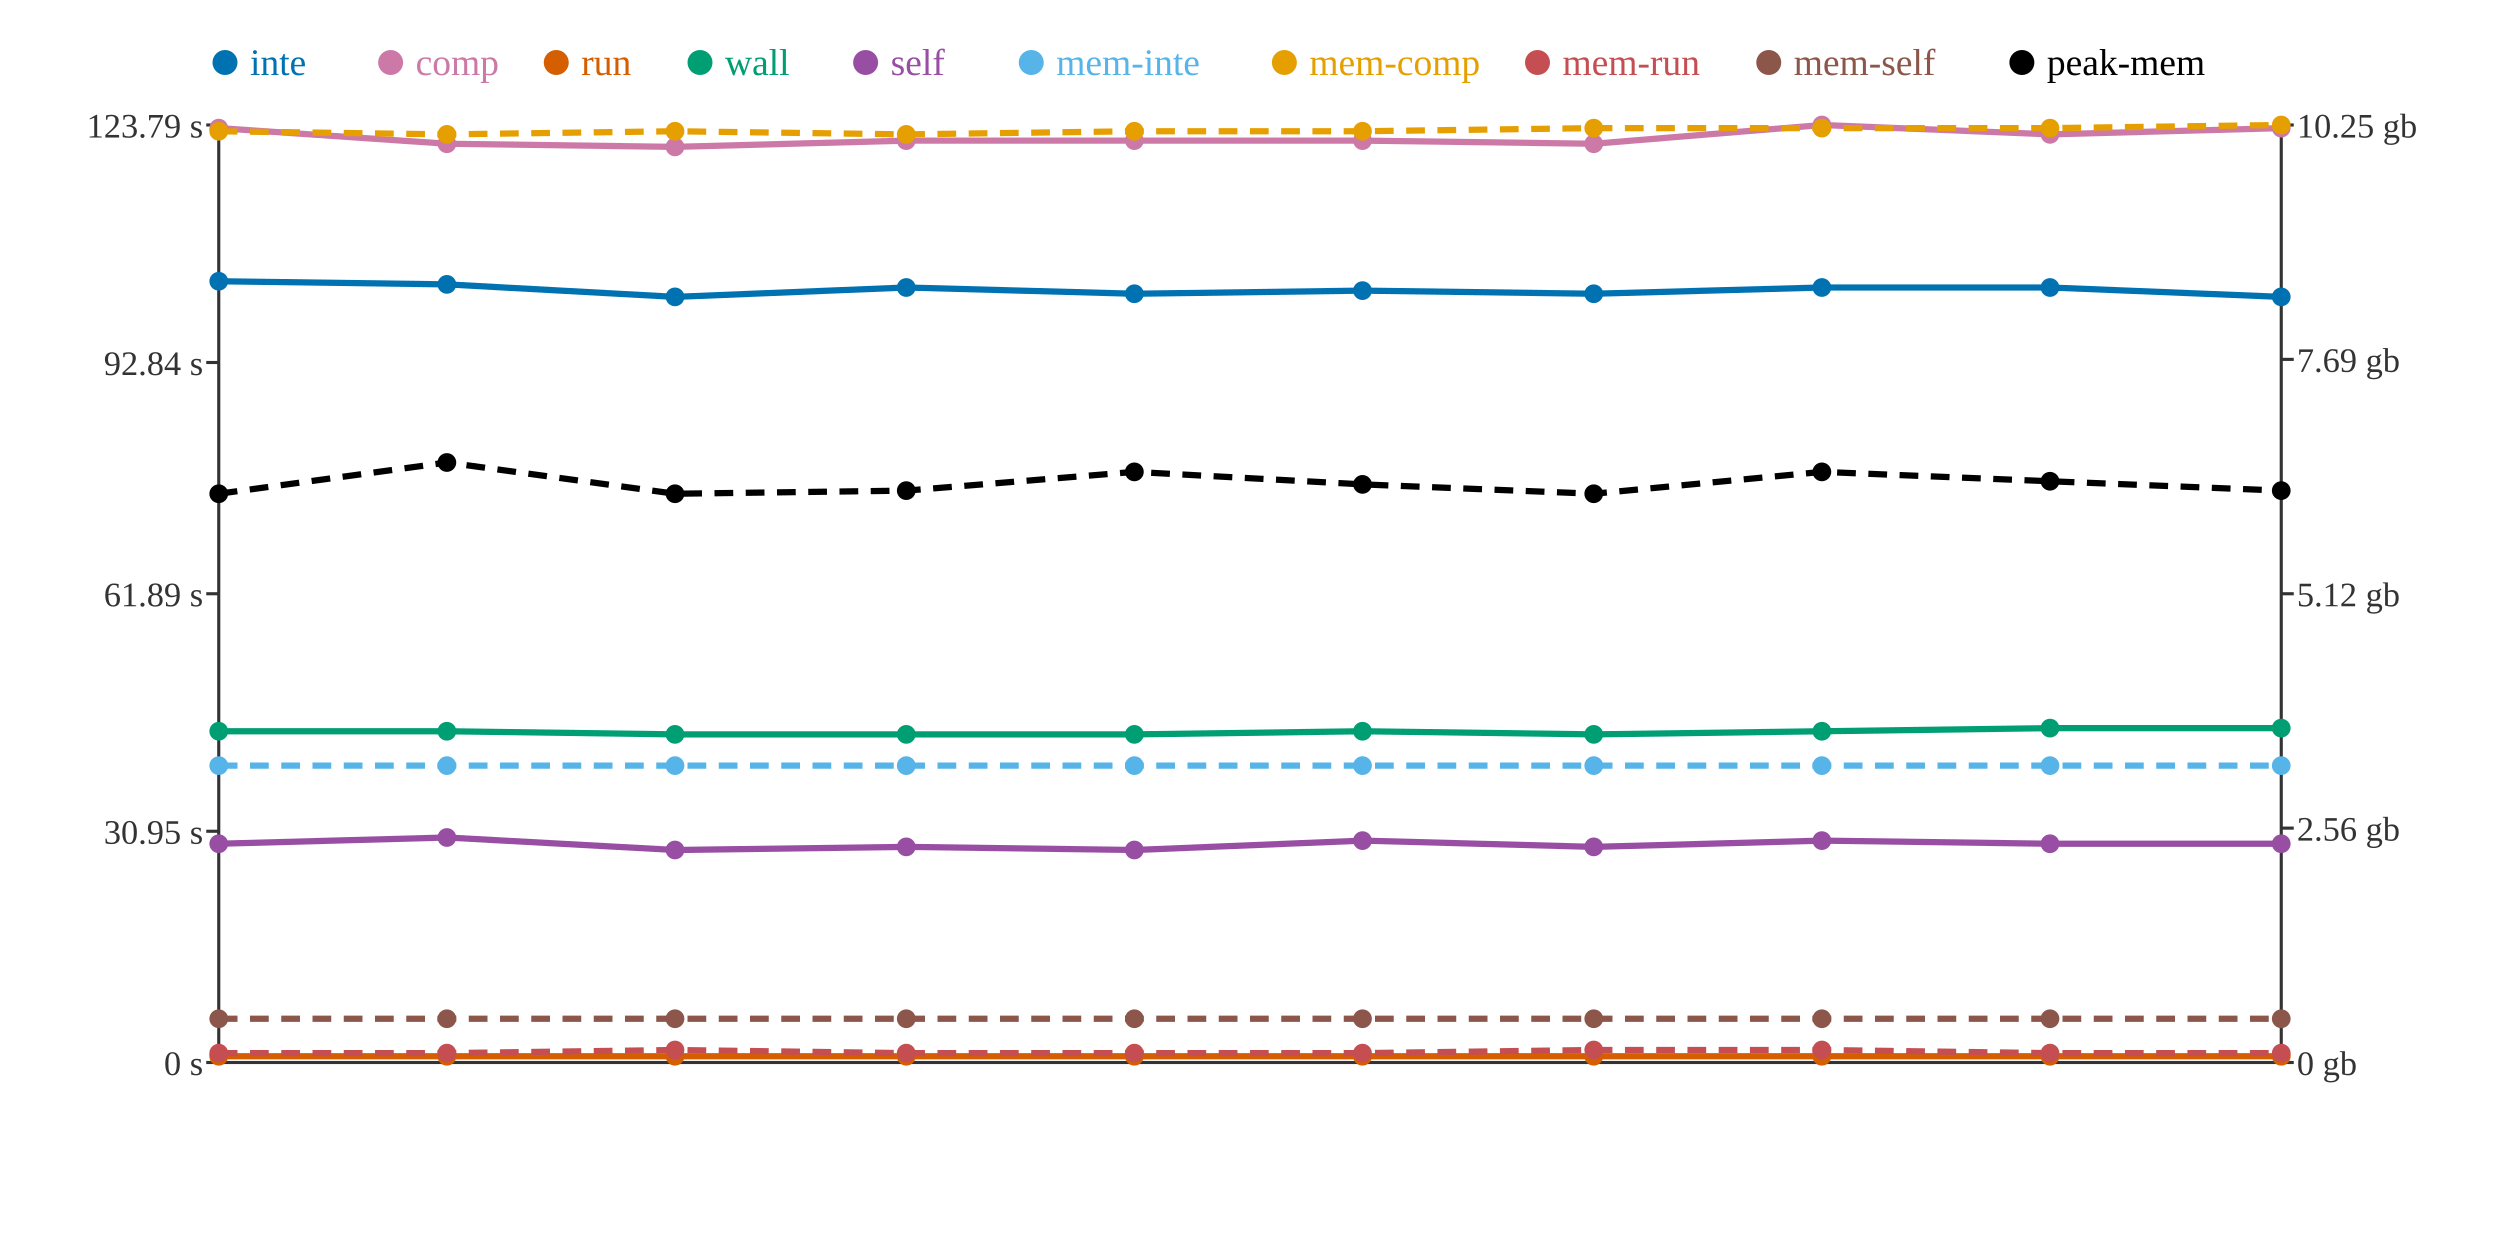
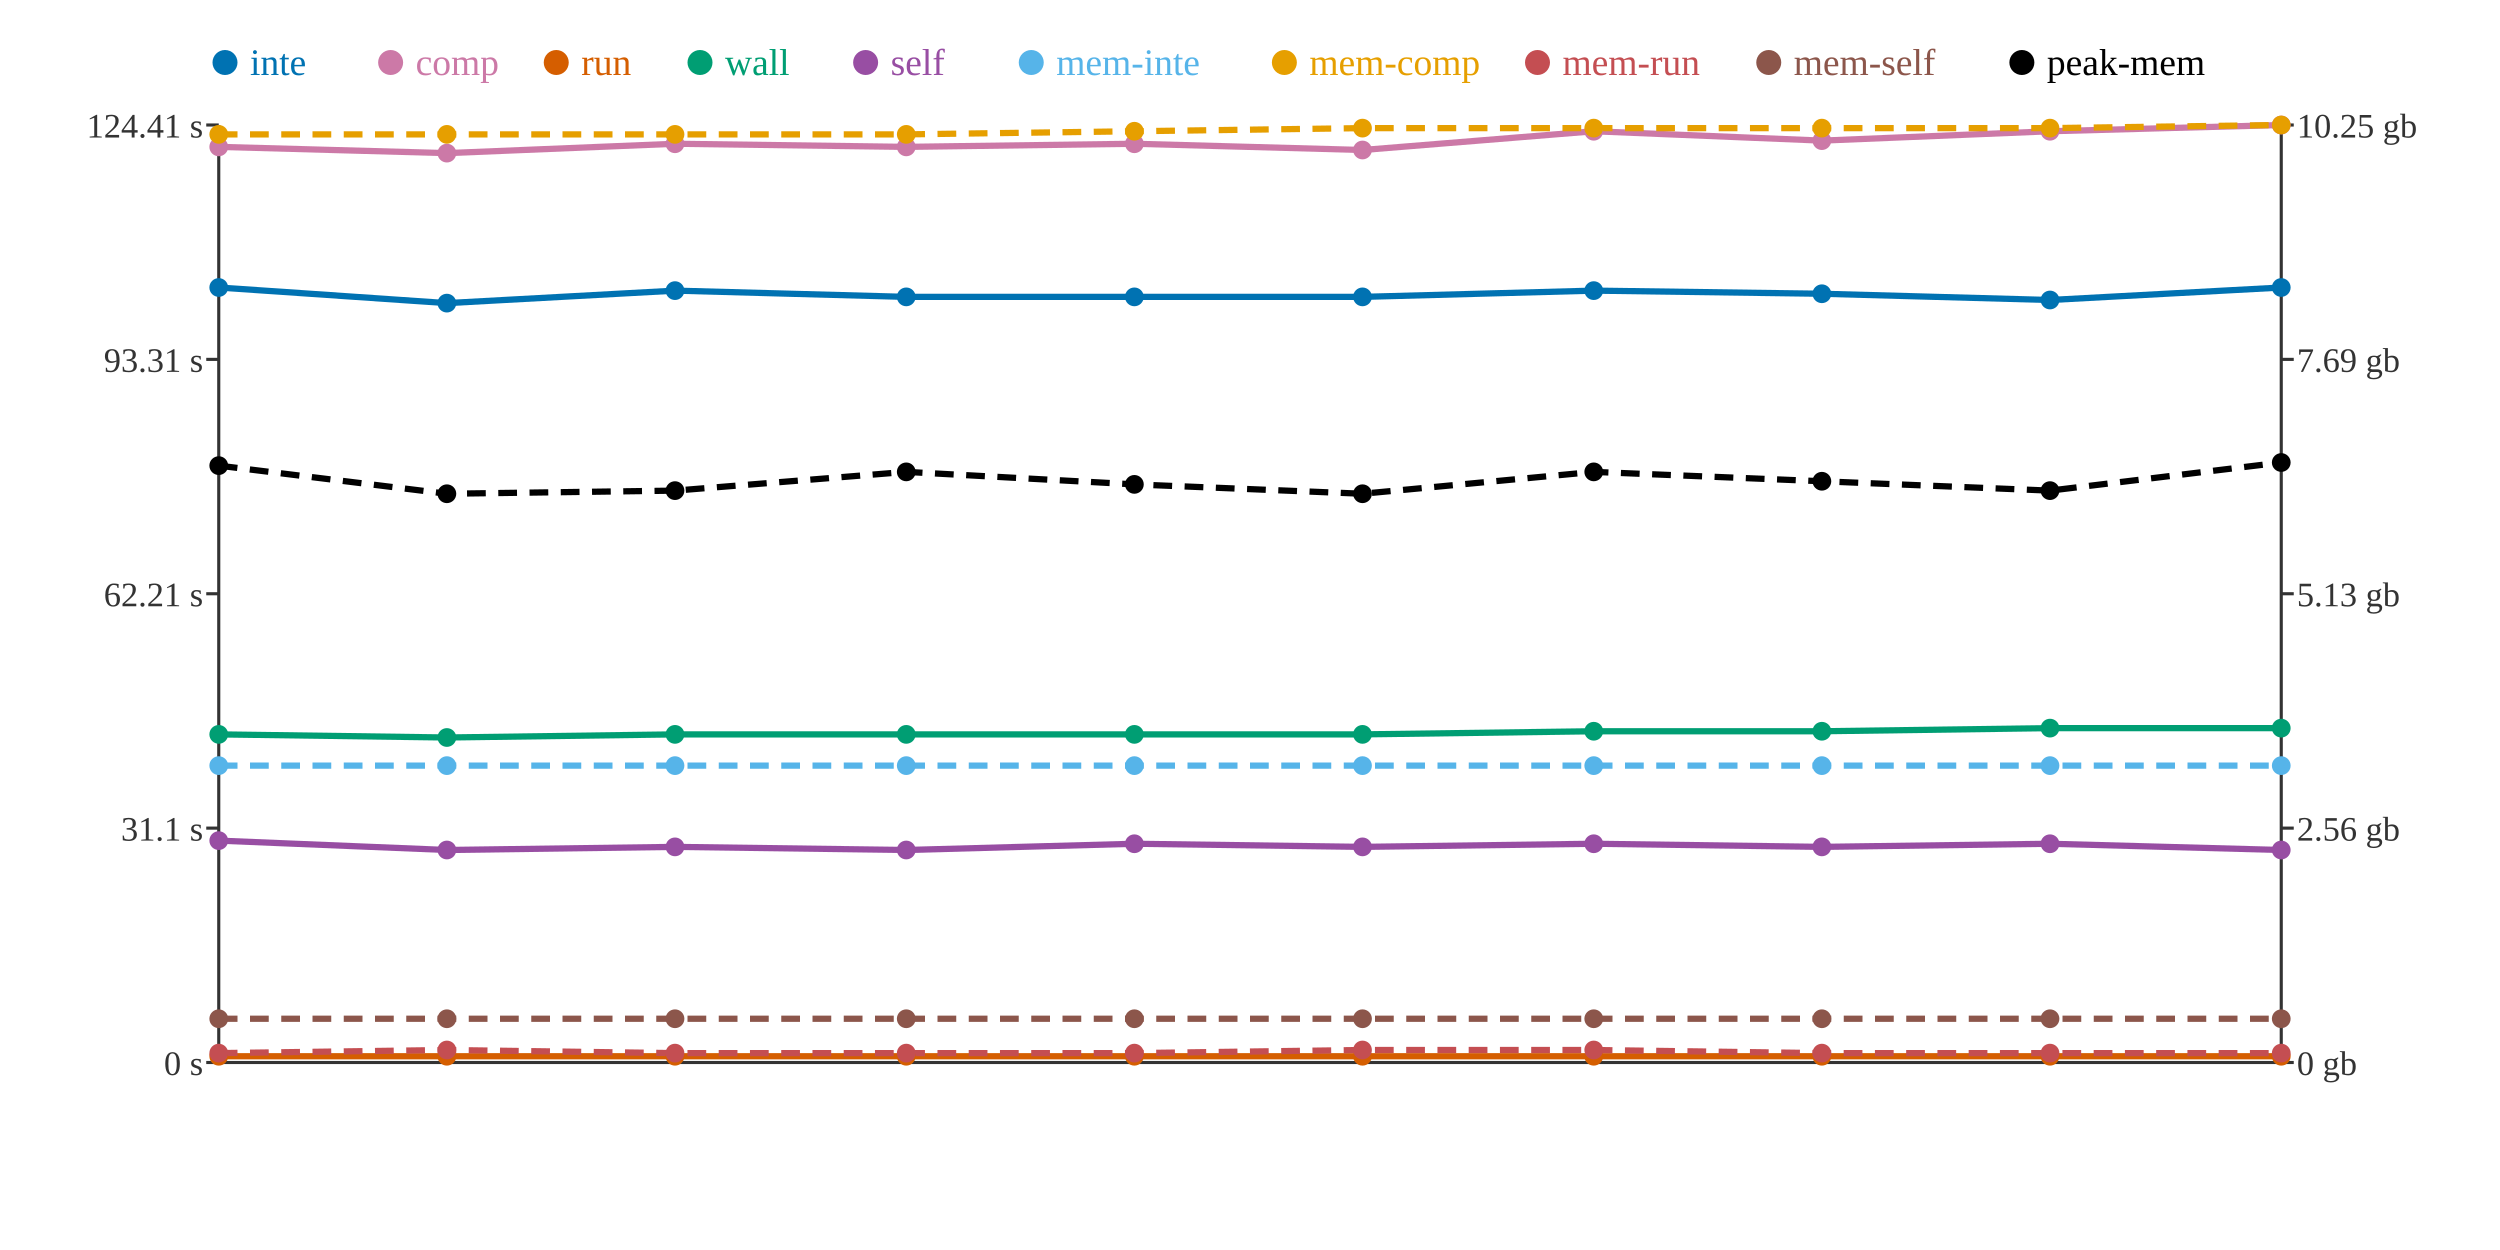
<svg xmlns="http://www.w3.org/2000/svg" width="800" height="400">
  <rect width="800" height="400" fill="white" />
  <line x1="70" y1="40" x2="70" y2="340" stroke="#333" stroke-width="1" />
  <line x1="70" y1="340" x2="730" y2="340" stroke="#333" stroke-width="1" />
  <line x1="730" y1="40" x2="730" y2="340" stroke="#333" stroke-width="1" />
  <line x1="66" y1="340" x2="70" y2="340" stroke="#333" stroke-width="1" />
  <text x="65" y="344" text-anchor="end" font-size="11" fill="#333">0 s</text>
-   <line x1="66" y1="266" x2="70" y2="266" stroke="#333" stroke-width="1" />
-   <text x="65" y="270" text-anchor="end" font-size="11" fill="#333">30.95 s</text>
+   <line x1="66" y1="265" x2="70" y2="265" stroke="#333" stroke-width="1" />
+   <text x="65" y="269" text-anchor="end" font-size="11" fill="#333">31.1 s</text>
  <line x1="66" y1="190" x2="70" y2="190" stroke="#333" stroke-width="1" />
-   <text x="65" y="194" text-anchor="end" font-size="11" fill="#333">61.89 s</text>
-   <line x1="66" y1="116" x2="70" y2="116" stroke="#333" stroke-width="1" />
-   <text x="65" y="120" text-anchor="end" font-size="11" fill="#333">92.84 s</text>
+   <text x="65" y="194" text-anchor="end" font-size="11" fill="#333">62.21 s</text>
+   <line x1="66" y1="115" x2="70" y2="115" stroke="#333" stroke-width="1" />
+   <text x="65" y="119" text-anchor="end" font-size="11" fill="#333">93.31 s</text>
  <line x1="66" y1="40" x2="70" y2="40" stroke="#333" stroke-width="1" />
-   <text x="65" y="44" text-anchor="end" font-size="11" fill="#333">123.79 s</text>
+   <text x="65" y="44" text-anchor="end" font-size="11" fill="#333">124.41 s</text>
  <line x1="730" y1="340" x2="734" y2="340" stroke="#333" stroke-width="1" />
  <text x="735" y="344" text-anchor="start" font-size="11" fill="#333">0 gb</text>
  <line x1="730" y1="265" x2="734" y2="265" stroke="#333" stroke-width="1" />
  <text x="735" y="269" text-anchor="start" font-size="11" fill="#333">2.56 gb</text>
  <line x1="730" y1="190" x2="734" y2="190" stroke="#333" stroke-width="1" />
-   <text x="735" y="194" text-anchor="start" font-size="11" fill="#333">5.12 gb</text>
+   <text x="735" y="194" text-anchor="start" font-size="11" fill="#333">5.13 gb</text>
  <line x1="730" y1="115" x2="734" y2="115" stroke="#333" stroke-width="1" />
  <text x="735" y="119" text-anchor="start" font-size="11" fill="#333">7.69 gb</text>
  <line x1="730" y1="40" x2="734" y2="40" stroke="#333" stroke-width="1" />
  <text x="735" y="44" text-anchor="start" font-size="11" fill="#333">10.25 gb</text>
-   <polyline points="70,90 143,91 216,95 290,92 363,94 436,93 510,94 583,92 656,92 730,95" fill="none" stroke="#0072B2" stroke-width="2" />
-   <polyline points="70,41 143,46 216,47 290,45 363,45 436,45 510,46 583,40 656,43 730,41" fill="none" stroke="#CC79A7" stroke-width="2" />
+   <polyline points="70,92 143,97 216,93 290,95 363,95 436,95 510,93 583,94 656,96 730,92" fill="none" stroke="#0072B2" stroke-width="2" />
+   <polyline points="70,47 143,49 216,46 290,47 363,46 436,48 510,42 583,45 656,42 730,40" fill="none" stroke="#CC79A7" stroke-width="2" />
  <polyline points="70,338 143,338 216,338 290,338 363,338 436,338 510,338 583,338 656,338 730,338" fill="none" stroke="#D55E00" stroke-width="2" />
-   <polyline points="70,234 143,234 216,235 290,235 363,235 436,234 510,235 583,234 656,233 730,233" fill="none" stroke="#009E73" stroke-width="2" />
-   <polyline points="70,270 143,268 216,272 290,271 363,272 436,269 510,271 583,269 656,270 730,270" fill="none" stroke="#984EA3" stroke-width="2" />
+   <polyline points="70,235 143,236 216,235 290,235 363,235 436,235 510,234 583,234 656,233 730,233" fill="none" stroke="#009E73" stroke-width="2" />
+   <polyline points="70,269 143,272 216,271 290,272 363,270 436,271 510,270 583,271 656,270 730,272" fill="none" stroke="#984EA3" stroke-width="2" />
  <polyline points="70,245 143,245 216,245 290,245 363,245 436,245 510,245 583,245 656,245 730,245" fill="none" stroke="#56B4E9" stroke-width="2" stroke-dasharray="6 4" />
-   <polyline points="70,42 143,43 216,42 290,43 363,42 436,42 510,41 583,41 656,41 730,40" fill="none" stroke="#E69F00" stroke-width="2" stroke-dasharray="6 4" />
-   <polyline points="70,337 143,337 216,336 290,337 363,337 436,337 510,336 583,336 656,337 730,337" fill="none" stroke="#C44E52" stroke-width="2" stroke-dasharray="6 4" />
+   <polyline points="70,43 143,43 216,43 290,43 363,42 436,41 510,41 583,41 656,41 730,40" fill="none" stroke="#E69F00" stroke-width="2" stroke-dasharray="6 4" />
+   <polyline points="70,337 143,336 216,337 290,337 363,337 436,336 510,336 583,337 656,337 730,337" fill="none" stroke="#C44E52" stroke-width="2" stroke-dasharray="6 4" />
  <polyline points="70,326 143,326 216,326 290,326 363,326 436,326 510,326 583,326 656,326 730,326" fill="none" stroke="#8C564B" stroke-width="2" stroke-dasharray="6 4" />
-   <polyline points="70,158 143,148 216,158 290,157 363,151 436,155 510,158 583,151 656,154 730,157" fill="none" stroke="#000000" stroke-width="2" stroke-dasharray="6 4" />
-   <circle cx="70" cy="90" r="3" fill="#0072B2" />
-   <circle cx="70" cy="41" r="3" fill="#CC79A7" />
+   <polyline points="70,149 143,158 216,157 290,151 363,155 436,158 510,151 583,154 656,157 730,148" fill="none" stroke="#000000" stroke-width="2" stroke-dasharray="6 4" />
+   <circle cx="70" cy="92" r="3" fill="#0072B2" />
+   <circle cx="70" cy="47" r="3" fill="#CC79A7" />
  <circle cx="70" cy="338" r="3" fill="#D55E00" />
-   <circle cx="70" cy="234" r="3" fill="#009E73" />
-   <circle cx="70" cy="270" r="3" fill="#984EA3" />
+   <circle cx="70" cy="235" r="3" fill="#009E73" />
+   <circle cx="70" cy="269" r="3" fill="#984EA3" />
  <circle cx="70" cy="245" r="3" fill="#56B4E9" />
-   <circle cx="70" cy="42" r="3" fill="#E69F00" />
+   <circle cx="70" cy="43" r="3" fill="#E69F00" />
  <circle cx="70" cy="337" r="3" fill="#C44E52" />
  <circle cx="70" cy="326" r="3" fill="#8C564B" />
-   <circle cx="70" cy="158" r="3" fill="#000000" />
-   <circle cx="143" cy="91" r="3" fill="#0072B2" />
-   <circle cx="143" cy="46" r="3" fill="#CC79A7" />
+   <circle cx="70" cy="149" r="3" fill="#000000" />
+   <circle cx="143" cy="97" r="3" fill="#0072B2" />
+   <circle cx="143" cy="49" r="3" fill="#CC79A7" />
  <circle cx="143" cy="338" r="3" fill="#D55E00" />
-   <circle cx="143" cy="234" r="3" fill="#009E73" />
-   <circle cx="143" cy="268" r="3" fill="#984EA3" />
+   <circle cx="143" cy="236" r="3" fill="#009E73" />
+   <circle cx="143" cy="272" r="3" fill="#984EA3" />
  <circle cx="143" cy="245" r="3" fill="#56B4E9" />
  <circle cx="143" cy="43" r="3" fill="#E69F00" />
-   <circle cx="143" cy="337" r="3" fill="#C44E52" />
+   <circle cx="143" cy="336" r="3" fill="#C44E52" />
  <circle cx="143" cy="326" r="3" fill="#8C564B" />
-   <circle cx="143" cy="148" r="3" fill="#000000" />
-   <circle cx="216" cy="95" r="3" fill="#0072B2" />
-   <circle cx="216" cy="47" r="3" fill="#CC79A7" />
+   <circle cx="143" cy="158" r="3" fill="#000000" />
+   <circle cx="216" cy="93" r="3" fill="#0072B2" />
+   <circle cx="216" cy="46" r="3" fill="#CC79A7" />
  <circle cx="216" cy="338" r="3" fill="#D55E00" />
  <circle cx="216" cy="235" r="3" fill="#009E73" />
-   <circle cx="216" cy="272" r="3" fill="#984EA3" />
+   <circle cx="216" cy="271" r="3" fill="#984EA3" />
  <circle cx="216" cy="245" r="3" fill="#56B4E9" />
-   <circle cx="216" cy="42" r="3" fill="#E69F00" />
-   <circle cx="216" cy="336" r="3" fill="#C44E52" />
+   <circle cx="216" cy="43" r="3" fill="#E69F00" />
+   <circle cx="216" cy="337" r="3" fill="#C44E52" />
  <circle cx="216" cy="326" r="3" fill="#8C564B" />
-   <circle cx="216" cy="158" r="3" fill="#000000" />
-   <circle cx="290" cy="92" r="3" fill="#0072B2" />
-   <circle cx="290" cy="45" r="3" fill="#CC79A7" />
+   <circle cx="216" cy="157" r="3" fill="#000000" />
+   <circle cx="290" cy="95" r="3" fill="#0072B2" />
+   <circle cx="290" cy="47" r="3" fill="#CC79A7" />
  <circle cx="290" cy="338" r="3" fill="#D55E00" />
  <circle cx="290" cy="235" r="3" fill="#009E73" />
-   <circle cx="290" cy="271" r="3" fill="#984EA3" />
+   <circle cx="290" cy="272" r="3" fill="#984EA3" />
  <circle cx="290" cy="245" r="3" fill="#56B4E9" />
  <circle cx="290" cy="43" r="3" fill="#E69F00" />
  <circle cx="290" cy="337" r="3" fill="#C44E52" />
  <circle cx="290" cy="326" r="3" fill="#8C564B" />
-   <circle cx="290" cy="157" r="3" fill="#000000" />
-   <circle cx="363" cy="94" r="3" fill="#0072B2" />
-   <circle cx="363" cy="45" r="3" fill="#CC79A7" />
+   <circle cx="290" cy="151" r="3" fill="#000000" />
+   <circle cx="363" cy="95" r="3" fill="#0072B2" />
+   <circle cx="363" cy="46" r="3" fill="#CC79A7" />
  <circle cx="363" cy="338" r="3" fill="#D55E00" />
  <circle cx="363" cy="235" r="3" fill="#009E73" />
-   <circle cx="363" cy="272" r="3" fill="#984EA3" />
+   <circle cx="363" cy="270" r="3" fill="#984EA3" />
  <circle cx="363" cy="245" r="3" fill="#56B4E9" />
  <circle cx="363" cy="42" r="3" fill="#E69F00" />
  <circle cx="363" cy="337" r="3" fill="#C44E52" />
  <circle cx="363" cy="326" r="3" fill="#8C564B" />
-   <circle cx="363" cy="151" r="3" fill="#000000" />
-   <circle cx="436" cy="93" r="3" fill="#0072B2" />
-   <circle cx="436" cy="45" r="3" fill="#CC79A7" />
+   <circle cx="363" cy="155" r="3" fill="#000000" />
+   <circle cx="436" cy="95" r="3" fill="#0072B2" />
+   <circle cx="436" cy="48" r="3" fill="#CC79A7" />
  <circle cx="436" cy="338" r="3" fill="#D55E00" />
-   <circle cx="436" cy="234" r="3" fill="#009E73" />
-   <circle cx="436" cy="269" r="3" fill="#984EA3" />
+   <circle cx="436" cy="235" r="3" fill="#009E73" />
+   <circle cx="436" cy="271" r="3" fill="#984EA3" />
  <circle cx="436" cy="245" r="3" fill="#56B4E9" />
-   <circle cx="436" cy="42" r="3" fill="#E69F00" />
-   <circle cx="436" cy="337" r="3" fill="#C44E52" />
+   <circle cx="436" cy="41" r="3" fill="#E69F00" />
+   <circle cx="436" cy="336" r="3" fill="#C44E52" />
  <circle cx="436" cy="326" r="3" fill="#8C564B" />
-   <circle cx="436" cy="155" r="3" fill="#000000" />
-   <circle cx="510" cy="94" r="3" fill="#0072B2" />
-   <circle cx="510" cy="46" r="3" fill="#CC79A7" />
+   <circle cx="436" cy="158" r="3" fill="#000000" />
+   <circle cx="510" cy="93" r="3" fill="#0072B2" />
+   <circle cx="510" cy="42" r="3" fill="#CC79A7" />
  <circle cx="510" cy="338" r="3" fill="#D55E00" />
-   <circle cx="510" cy="235" r="3" fill="#009E73" />
-   <circle cx="510" cy="271" r="3" fill="#984EA3" />
+   <circle cx="510" cy="234" r="3" fill="#009E73" />
+   <circle cx="510" cy="270" r="3" fill="#984EA3" />
  <circle cx="510" cy="245" r="3" fill="#56B4E9" />
  <circle cx="510" cy="41" r="3" fill="#E69F00" />
  <circle cx="510" cy="336" r="3" fill="#C44E52" />
  <circle cx="510" cy="326" r="3" fill="#8C564B" />
-   <circle cx="510" cy="158" r="3" fill="#000000" />
-   <circle cx="583" cy="92" r="3" fill="#0072B2" />
-   <circle cx="583" cy="40" r="3" fill="#CC79A7" />
+   <circle cx="510" cy="151" r="3" fill="#000000" />
+   <circle cx="583" cy="94" r="3" fill="#0072B2" />
+   <circle cx="583" cy="45" r="3" fill="#CC79A7" />
  <circle cx="583" cy="338" r="3" fill="#D55E00" />
  <circle cx="583" cy="234" r="3" fill="#009E73" />
-   <circle cx="583" cy="269" r="3" fill="#984EA3" />
+   <circle cx="583" cy="271" r="3" fill="#984EA3" />
  <circle cx="583" cy="245" r="3" fill="#56B4E9" />
  <circle cx="583" cy="41" r="3" fill="#E69F00" />
-   <circle cx="583" cy="336" r="3" fill="#C44E52" />
+   <circle cx="583" cy="337" r="3" fill="#C44E52" />
  <circle cx="583" cy="326" r="3" fill="#8C564B" />
-   <circle cx="583" cy="151" r="3" fill="#000000" />
-   <circle cx="656" cy="92" r="3" fill="#0072B2" />
-   <circle cx="656" cy="43" r="3" fill="#CC79A7" />
+   <circle cx="583" cy="154" r="3" fill="#000000" />
+   <circle cx="656" cy="96" r="3" fill="#0072B2" />
+   <circle cx="656" cy="42" r="3" fill="#CC79A7" />
  <circle cx="656" cy="338" r="3" fill="#D55E00" />
  <circle cx="656" cy="233" r="3" fill="#009E73" />
  <circle cx="656" cy="270" r="3" fill="#984EA3" />
  <circle cx="656" cy="245" r="3" fill="#56B4E9" />
  <circle cx="656" cy="41" r="3" fill="#E69F00" />
  <circle cx="656" cy="337" r="3" fill="#C44E52" />
  <circle cx="656" cy="326" r="3" fill="#8C564B" />
-   <circle cx="656" cy="154" r="3" fill="#000000" />
-   <circle cx="730" cy="95" r="3" fill="#0072B2" />
-   <circle cx="730" cy="41" r="3" fill="#CC79A7" />
+   <circle cx="656" cy="157" r="3" fill="#000000" />
+   <circle cx="730" cy="92" r="3" fill="#0072B2" />
+   <circle cx="730" cy="40" r="3" fill="#CC79A7" />
  <circle cx="730" cy="338" r="3" fill="#D55E00" />
  <circle cx="730" cy="233" r="3" fill="#009E73" />
-   <circle cx="730" cy="270" r="3" fill="#984EA3" />
+   <circle cx="730" cy="272" r="3" fill="#984EA3" />
  <circle cx="730" cy="245" r="3" fill="#56B4E9" />
  <circle cx="730" cy="40" r="3" fill="#E69F00" />
  <circle cx="730" cy="337" r="3" fill="#C44E52" />
  <circle cx="730" cy="326" r="3" fill="#8C564B" />
-   <circle cx="730" cy="157" r="3" fill="#000000" />
+   <circle cx="730" cy="148" r="3" fill="#000000" />
  <circle cx="72" cy="20" r="4" fill="#0072B2" />
  <text x="80" y="24" text-anchor="start" font-size="12" fill="#0072B2">inte</text>
  <circle cx="125" cy="20" r="4" fill="#CC79A7" />
  <text x="133" y="24" text-anchor="start" font-size="12" fill="#CC79A7">comp</text>
  <circle cx="178" cy="20" r="4" fill="#D55E00" />
  <text x="186" y="24" text-anchor="start" font-size="12" fill="#D55E00">run</text>
  <circle cx="224" cy="20" r="4" fill="#009E73" />
  <text x="232" y="24" text-anchor="start" font-size="12" fill="#009E73">wall</text>
  <circle cx="277" cy="20" r="4" fill="#984EA3" />
  <text x="285" y="24" text-anchor="start" font-size="12" fill="#984EA3">self</text>
  <circle cx="330" cy="20" r="4" fill="#56B4E9" />
  <text x="338" y="24" text-anchor="start" font-size="12" fill="#56B4E9">mem-inte</text>
  <circle cx="411" cy="20" r="4" fill="#E69F00" />
  <text x="419" y="24" text-anchor="start" font-size="12" fill="#E69F00">mem-comp</text>
  <circle cx="492" cy="20" r="4" fill="#C44E52" />
  <text x="500" y="24" text-anchor="start" font-size="12" fill="#C44E52">mem-run</text>
  <circle cx="566" cy="20" r="4" fill="#8C564B" />
  <text x="574" y="24" text-anchor="start" font-size="12" fill="#8C564B">mem-self</text>
  <circle cx="647" cy="20" r="4" fill="#000000" />
  <text x="655" y="24" text-anchor="start" font-size="12" fill="#000000">peak-mem</text>
</svg>
